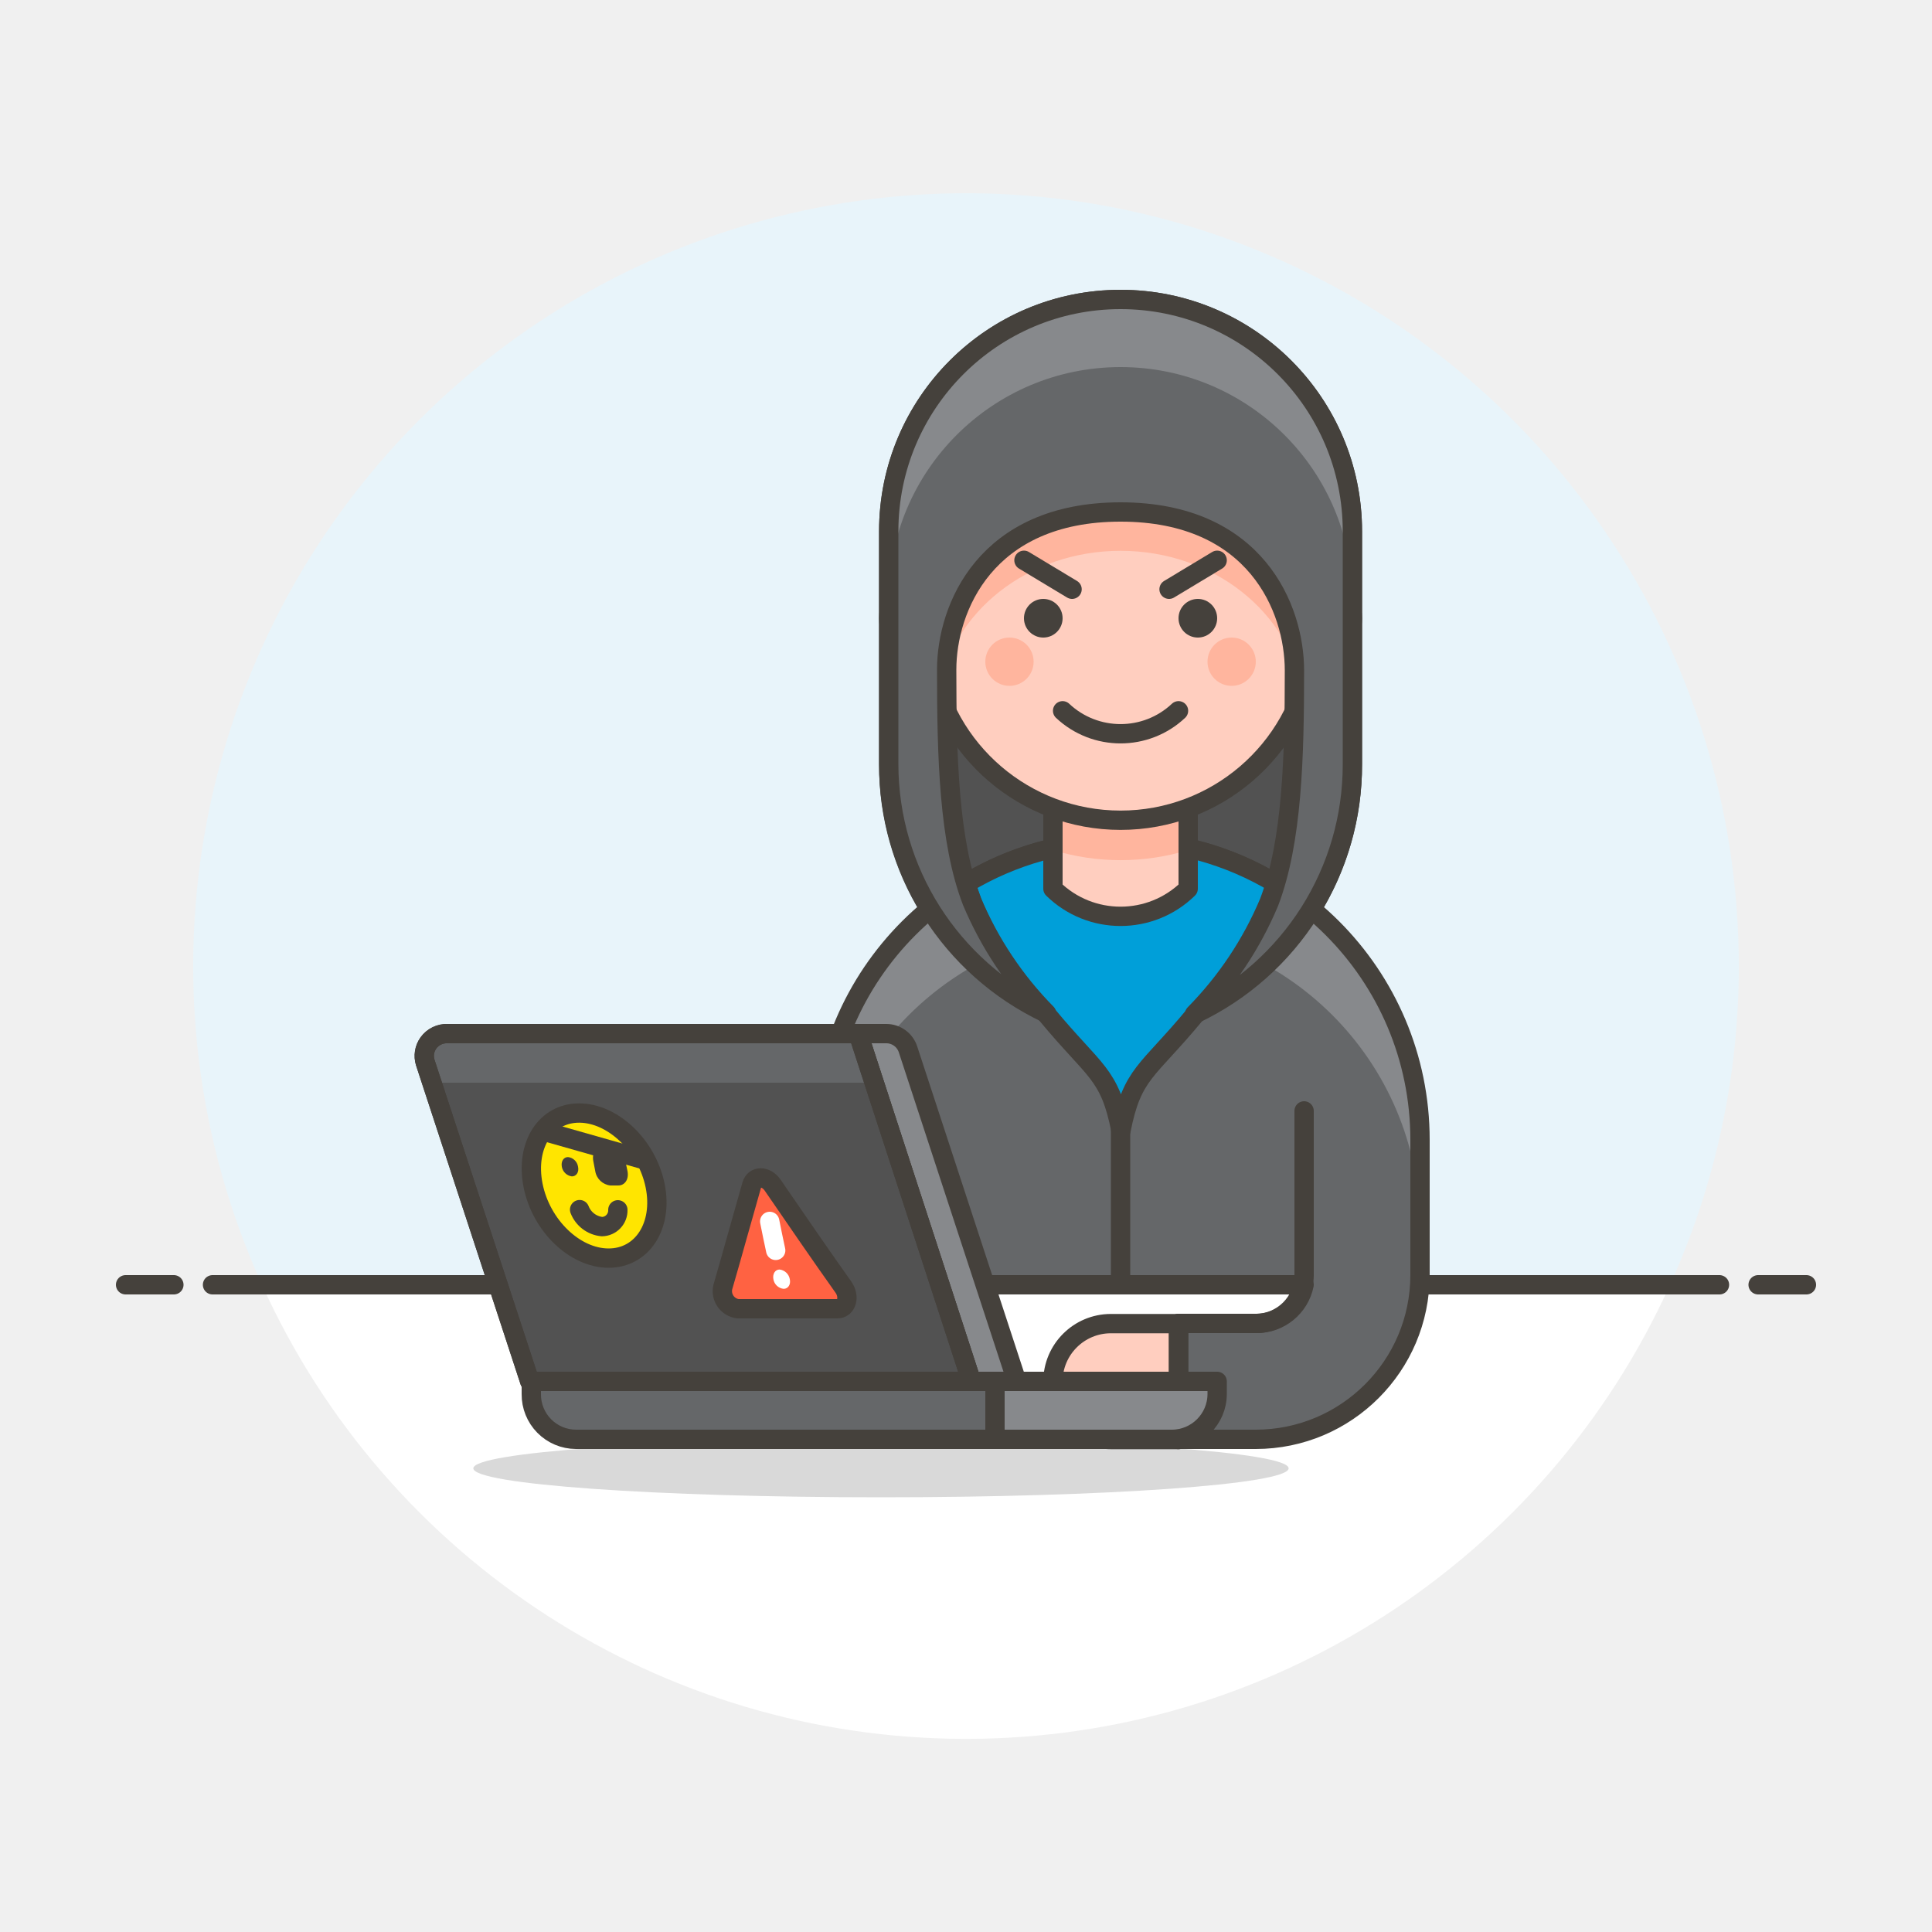
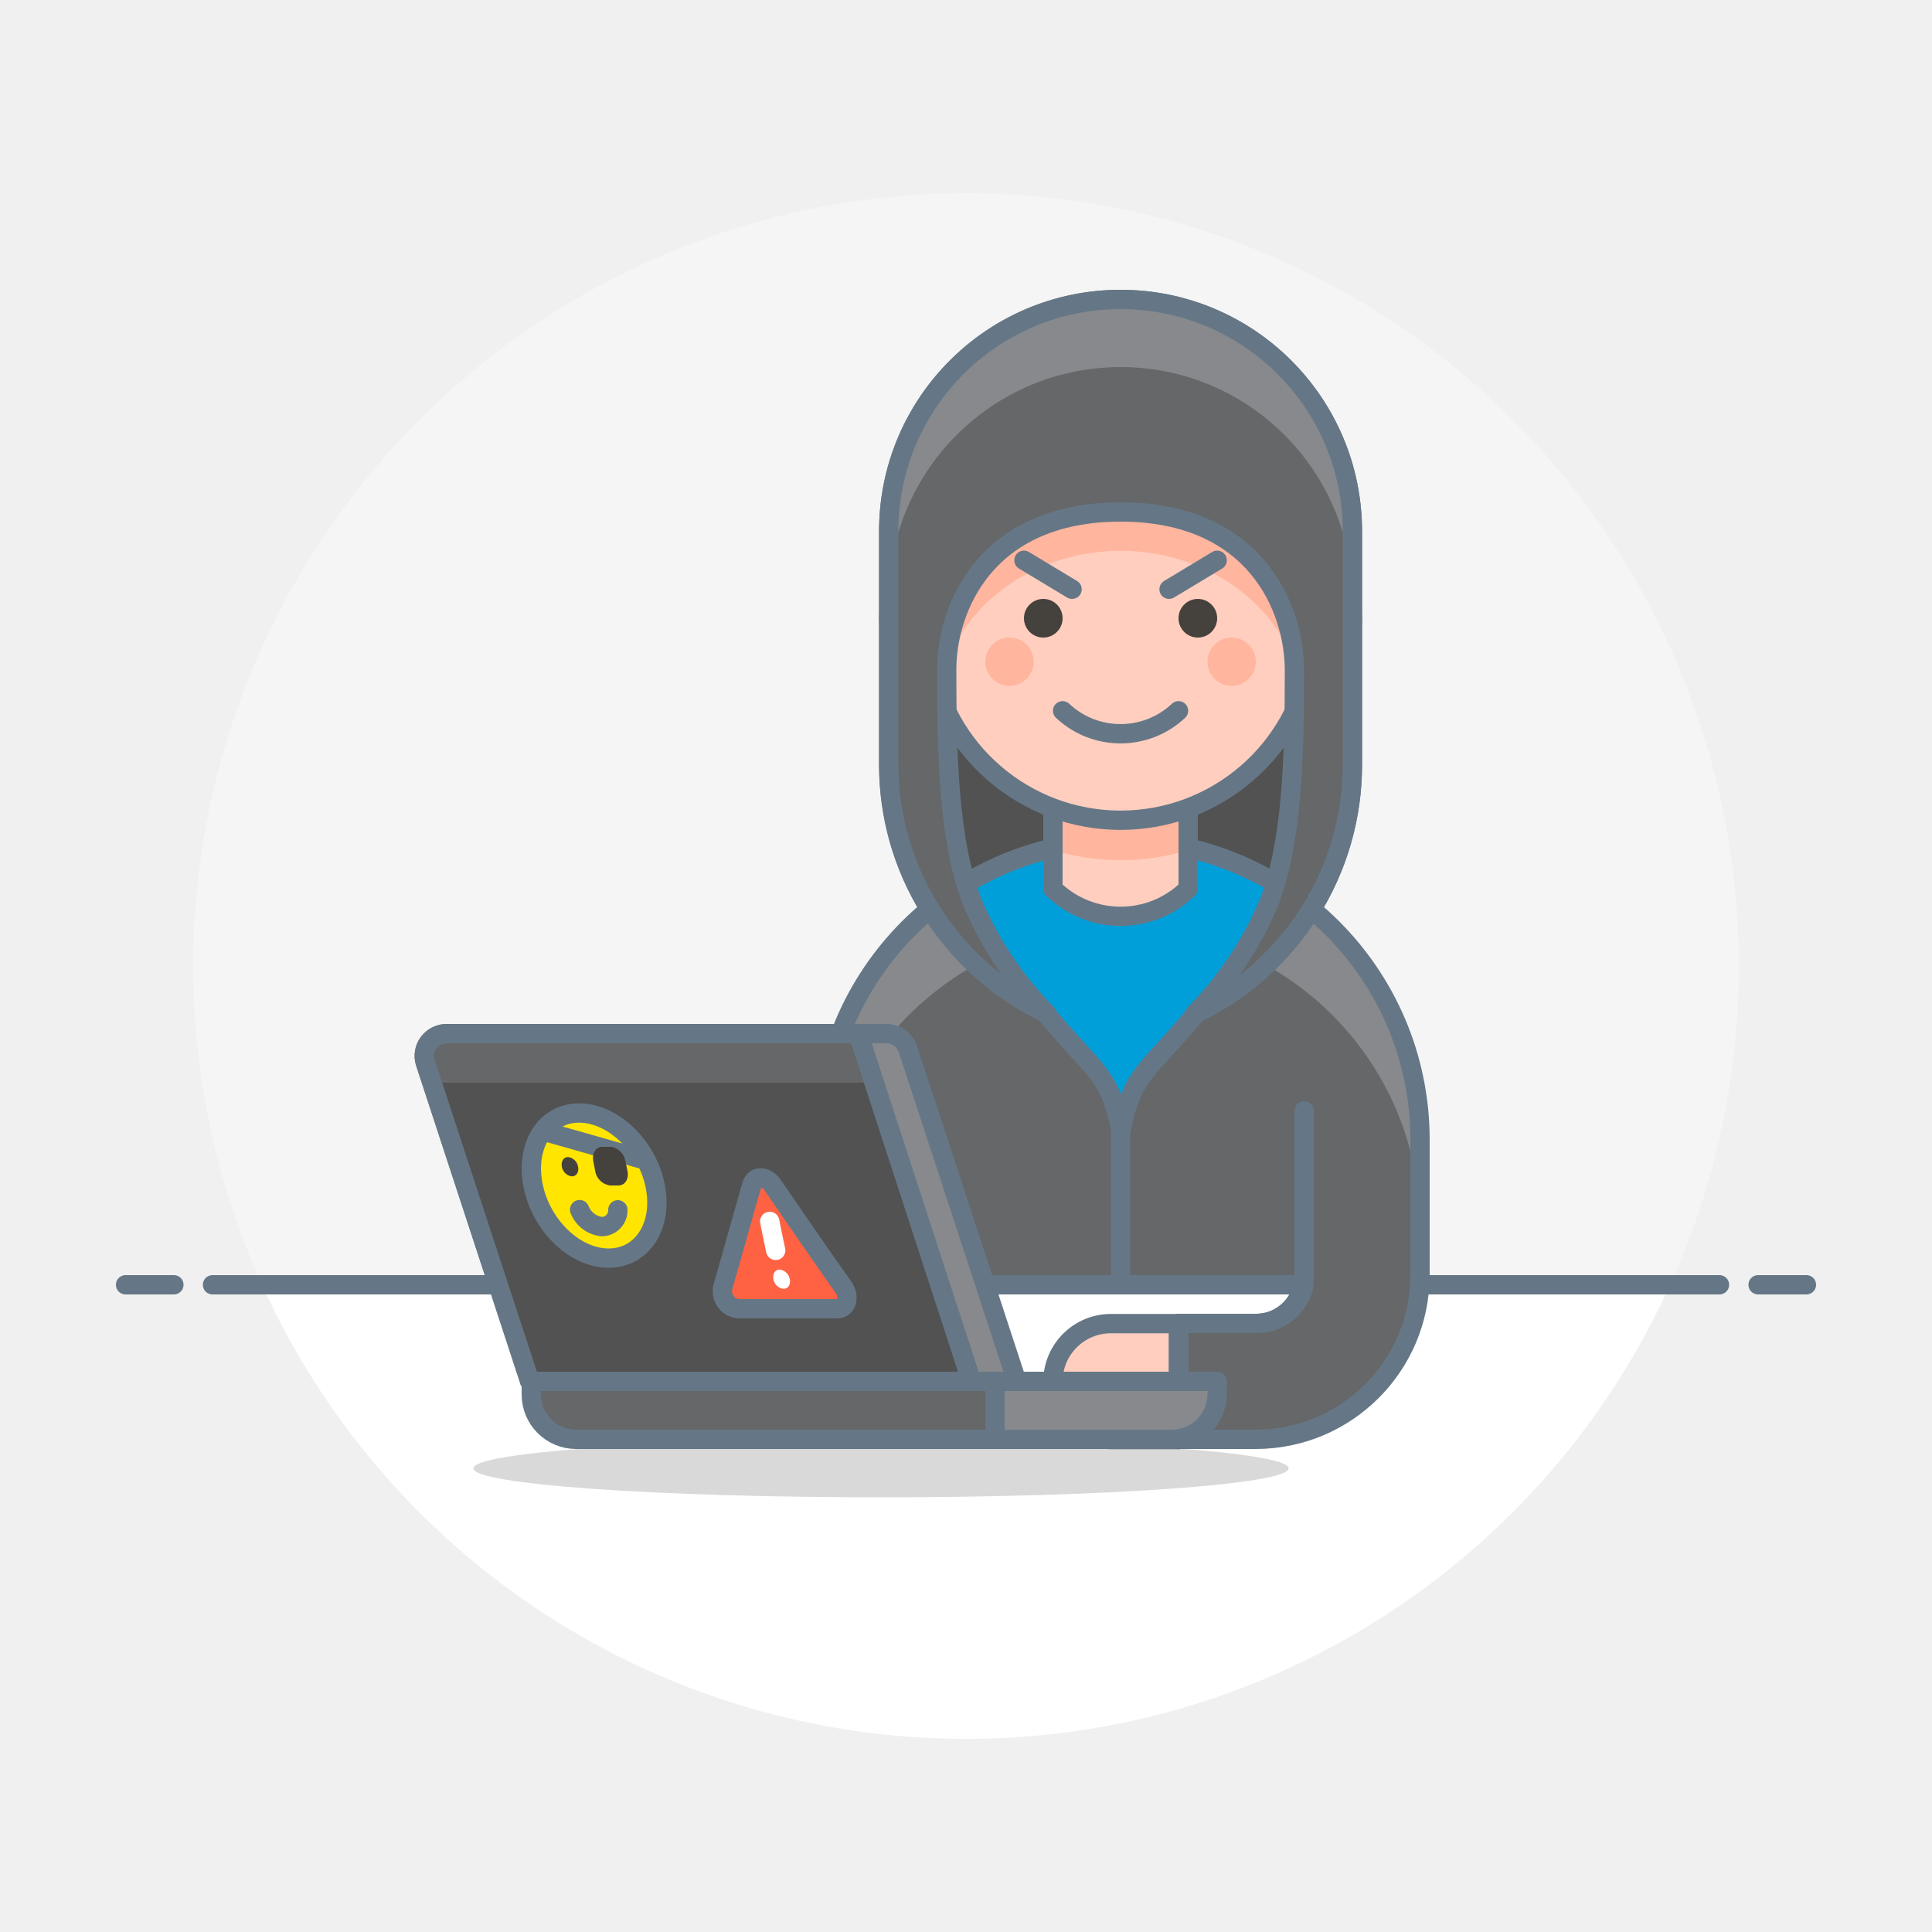
<svg xmlns="http://www.w3.org/2000/svg" id="Layer_1" data-name="Layer 1" viewBox="0 0 100 100">
  <defs>
-     <style>.cls-1{fill:#e8f4fa;}.cls-2{fill:#fff;}.cls-10,.cls-13,.cls-17,.cls-3{fill:none;}.cls-10,.cls-11,.cls-12,.cls-14,.cls-16,.cls-17,.cls-18,.cls-19,.cls-3,.cls-6,.cls-8{stroke:#45413c;}.cls-13,.cls-16,.cls-18,.cls-19,.cls-3,.cls-6{stroke-linecap:round;}.cls-10,.cls-11,.cls-12,.cls-13,.cls-14,.cls-16,.cls-18,.cls-19,.cls-3,.cls-6,.cls-8{stroke-linejoin:round;}.cls-11,.cls-4{fill:#656769;}.cls-5,.cls-8{fill:#87898c;}.cls-20,.cls-6{fill:#ffcebf;}.cls-7{fill:#020202;opacity:0.15;}.cls-18,.cls-9{fill:#525252;}.cls-12{fill:#ff6242;}.cls-13{stroke:#fff;}.cls-14,.cls-16{fill:#ffe500;}.cls-15{fill:#45413c;}.cls-17{stroke-miterlimit:10;}.cls-19{fill:#009fd9;}.cls-21{fill:#ffb59e;}</style>
+     <style>.cls-1{fill:#f5f5f5;}.cls-2{fill:#fff;}.cls-10,.cls-13,.cls-17,.cls-3{fill:none;}.cls-10,.cls-11,.cls-12,.cls-14,.cls-16,.cls-17,.cls-18,.cls-19,.cls-3,.cls-6,.cls-8{stroke:#657786;}.cls-13,.cls-16,.cls-18,.cls-19,.cls-3,.cls-6{stroke-linecap:round;}.cls-10,.cls-11,.cls-12,.cls-13,.cls-14,.cls-16,.cls-18,.cls-19,.cls-3,.cls-6,.cls-8{stroke-linejoin:round;}.cls-11,.cls-4{fill:#656769;}.cls-5,.cls-8{fill:#87898c;}.cls-20,.cls-6{fill:#ffcebf;}.cls-7{fill:#020202;opacity:0.15;}.cls-18,.cls-9{fill:#525252;}.cls-12{fill:#ff6242;}.cls-13{stroke:#fff;}.cls-14,.cls-16{fill:#ffe500;}.cls-15{fill:#45413c;}.cls-17{stroke-miterlimit:10;}.cls-19{fill:#009fd9;}.cls-21{fill:#ffb59e;}</style>
  </defs>
  <path class="cls-1" d="M90,50A40,40,0,1,0,13.56,66.5H86.44A39.85,39.85,0,0,0,90,50Z" />
  <path class="cls-2" d="M13.56,66.5a40,40,0,0,0,72.88,0Z" />
  <line class="cls-3" x1="11" y1="66.5" x2="89" y2="66.5" />
  <line class="cls-3" x1="6.5" y1="66.5" x2="9" y2="66.5" />
  <line class="cls-3" x1="91" y1="66.5" x2="93.5" y2="66.5" />
  <path class="cls-4" d="M73.5,59a15.5,15.5,0,0,0-31,0v7.5h25a2.5,2.5,0,0,1-2.45,2H61v6h4A8.51,8.51,0,0,0,73.5,66Z" />
  <path class="cls-5" d="M58,43.5A15.5,15.5,0,0,0,42.5,59v4.5a15.5,15.5,0,0,1,31,0V59A15.5,15.5,0,0,0,58,43.5Z" />
  <path class="cls-3" d="M73.5,59a15.5,15.5,0,0,0-31,0v7.5h25a2.5,2.5,0,0,1-2.45,2H61v6h4A8.51,8.51,0,0,0,73.5,66Z" />
  <path class="cls-3" d="M65,68.5A2.5,2.5,0,0,0,67.5,66V57.5" />
  <line class="cls-3" x1="58" y1="58.5" x2="58" y2="66.5" />
  <path class="cls-6" d="M61,68.51H57.5a3,3,0,0,0-3,3h0a3,3,0,0,0,3,3H61Z" />
  <line class="cls-6" x1="61" y1="74.51" x2="61" y2="68.51" />
  <path class="cls-7" d="M24.5,76c0,.83,9.45,1.5,21.1,1.5s21.1-.67,21.1-1.5-9.44-1.5-21.1-1.5S24.5,75.18,24.5,76Z" />
  <path class="cls-8" d="M50.28,71.5h2.35L47,54.32a1.18,1.18,0,0,0-1.12-.82H44.42Z" />
  <path class="cls-9" d="M27.42,71.5H50.28l-5.86-18H23.17a1.17,1.17,0,0,0-1,.49,1.15,1.15,0,0,0-.16,1Z" />
  <path class="cls-4" d="M44.42,53.5H23.17a1.17,1.17,0,0,0-1,.49,1.15,1.15,0,0,0-.16,1l.34,1.05H45.26Z" />
  <path class="cls-10" d="M27.42,71.5H50.28l-5.86-18H23.17a1.17,1.17,0,0,0-1,.49,1.15,1.15,0,0,0-.16,1Z" />
  <path class="cls-11" d="M27.5,71.5h24v3H29.81a2.32,2.32,0,0,1-2.31-2.34Z" />
  <path class="cls-8" d="M51.5,71.5H63v.66a2.35,2.35,0,0,1-2.35,2.34H51.5Z" />
  <path class="cls-10" d="M27.42,71.5H50.28l-5.86-18H23.17a1.17,1.17,0,0,0-1,.49,1.15,1.15,0,0,0-.16,1Z" />
  <path class="cls-12" d="M38.91,61.34c.14-.5.74-.49,1.08,0L41.82,64c.73,1.06,1.1,1.58,1.84,2.63.34.49.17,1.11-.32,1.11H38.19a.92.92,0,0,1-.78-1.11c.31-1.06.45-1.58.75-2.64Z" />
  <path class="cls-13" d="M39.84,63.22c.12.6.18.9.31,1.5" />
  <path class="cls-2" d="M40.88,66.21c.06.28-.09.5-.32.5a.6.6,0,0,1-.53-.5c-.05-.27.09-.5.32-.5A.61.61,0,0,1,40.88,66.21Z" />
  <path class="cls-14" d="M33.91,61.37c.42,2.07-.66,3.75-2.41,3.75s-3.5-1.69-3.91-3.77.66-3.75,2.4-3.74S33.49,59.3,33.91,61.37Z" />
  <path class="cls-15" d="M29.4,59.89c-.23,0-.37.22-.32.5a.61.61,0,0,0,.52.5c.23,0,.38-.22.32-.5a.59.59,0,0,0-.52-.5Z" />
  <path class="cls-16" d="M30,62.61a1.39,1.39,0,0,0,1.16.88.84.84,0,0,0,.82-.87" />
  <path class="cls-17" d="M28.1,58.54l5.35,1.52" />
  <path class="cls-15" d="M31.62,59.36h-.44c-.34,0-.55.33-.47.74l.1.52a.89.89,0,0,0,.78.74H32c.35,0,.56-.33.48-.74l-.11-.52a.91.91,0,0,0-.77-.75Z" />
  <path class="cls-18" d="M58,43.5a15.43,15.43,0,0,1,9.88,3.56A14.15,14.15,0,0,0,70,39.56V27.5a12,12,0,0,0-24,0V39.56a14.15,14.15,0,0,0,2.12,7.5A15.43,15.43,0,0,1,58,43.5Z" />
  <path class="cls-19" d="M58,43.5a15.51,15.51,0,0,0-8,2.23c.1.34.21.66.33,1a18.11,18.11,0,0,0,3.86,5.79c2.48,3,3.24,3,3.83,6,.59-3,1.35-3,3.83-6a18.11,18.11,0,0,0,3.86-5.79c.12-.31.23-.63.33-1A15.51,15.51,0,0,0,58,43.5Z" />
  <path class="cls-20" d="M61.5,46a5,5,0,0,1-7,0V40.5h7Z" />
  <path class="cls-21" d="M54.5,44a12,12,0,0,0,7,0V40.5h-7Z" />
  <path class="cls-3" d="M61.5,40.5V46a5,5,0,0,1-7,0V40.5Z" />
  <path class="cls-20" d="M68,30V27.5a10,10,0,0,0-20,0V30a2,2,0,0,0,0,4h.12a10,10,0,0,0,19.76,0H68a2,2,0,0,0,0-4Z" />
  <path class="cls-21" d="M68,30V27.5a10,10,0,0,0-20,0V30a2,2,0,0,0,0,4h.12a10.56,10.56,0,0,0,.47,1.86c.63-4.15,4.6-7.35,9.41-7.35s8.78,3.2,9.41,7.35A10.56,10.56,0,0,0,67.88,34H68a2,2,0,0,0,0-4Z" />
  <circle class="cls-21" cx="52.25" cy="34.25" r="1.25" />
  <circle class="cls-21" cx="63.75" cy="34.25" r="1.25" />
  <path class="cls-3" d="M55,36.79a4.38,4.38,0,0,0,6,0" />
  <path class="cls-3" d="M68,30V27.5a10,10,0,0,0-20,0V30a2,2,0,0,0,0,4h.12a10,10,0,0,0,19.76,0H68a2,2,0,0,0,0-4Z" />
  <line class="cls-3" x1="55.49" y1="30.5" x2="53" y2="29" />
  <path class="cls-15" d="M54,31a1,1,0,1,0,1,1,1,1,0,0,0-1-1Z" />
  <line class="cls-3" x1="60.51" y1="30.5" x2="63" y2="29" />
  <path class="cls-15" d="M62,31a1,1,0,1,0,1,1,1,1,0,0,0-1-1Z" />
  <path class="cls-4" d="M58,26.5c-7,0-9,5-9,8.16,0,4.51.11,8.89,1.31,12a18.41,18.41,0,0,0,3.86,5.79A14.29,14.29,0,0,1,46,39.56V27.5a12,12,0,0,1,24,0V39.56a14.29,14.29,0,0,1-8.17,12.93,18.41,18.41,0,0,0,3.86-5.79c1.2-3.15,1.31-7.53,1.31-12C67,31.5,65,26.5,58,26.5Z" />
  <path class="cls-5" d="M58,15.5a12,12,0,0,0-12,12V31a12,12,0,0,1,24,0V27.5A12,12,0,0,0,58,15.5Z" />
  <path class="cls-3" d="M58,26.5c-7,0-9,5-9,8.16,0,4.51.11,8.89,1.31,12a18.41,18.41,0,0,0,3.86,5.79A14.29,14.29,0,0,1,46,39.56V27.5a12,12,0,0,1,24,0V39.56a14.29,14.29,0,0,1-8.17,12.93,18.41,18.41,0,0,0,3.86-5.79c1.2-3.15,1.31-7.53,1.31-12C67,31.5,65,26.5,58,26.5Z" />
</svg>
